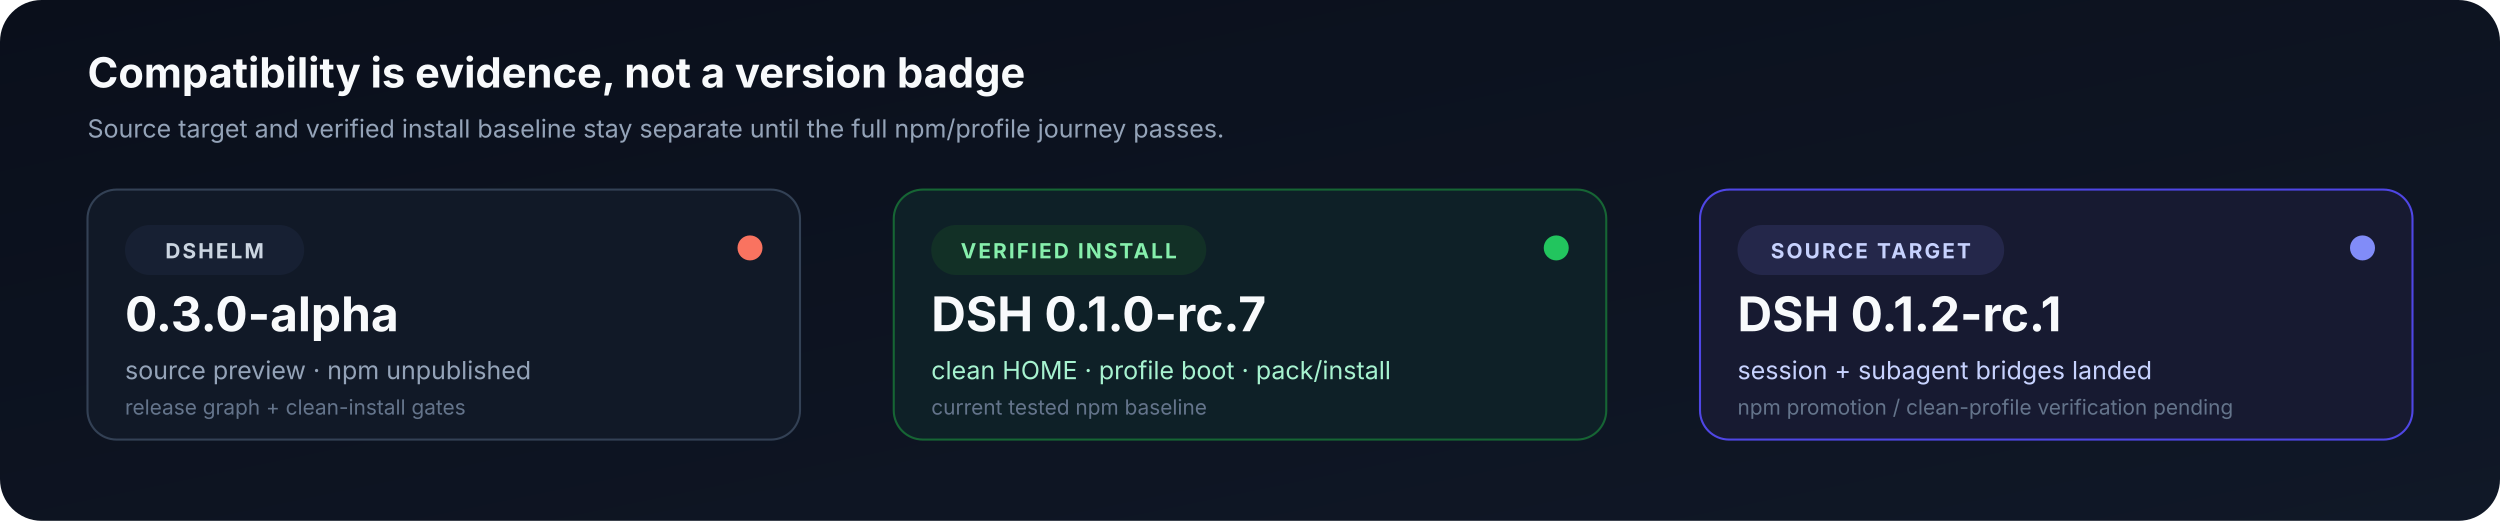
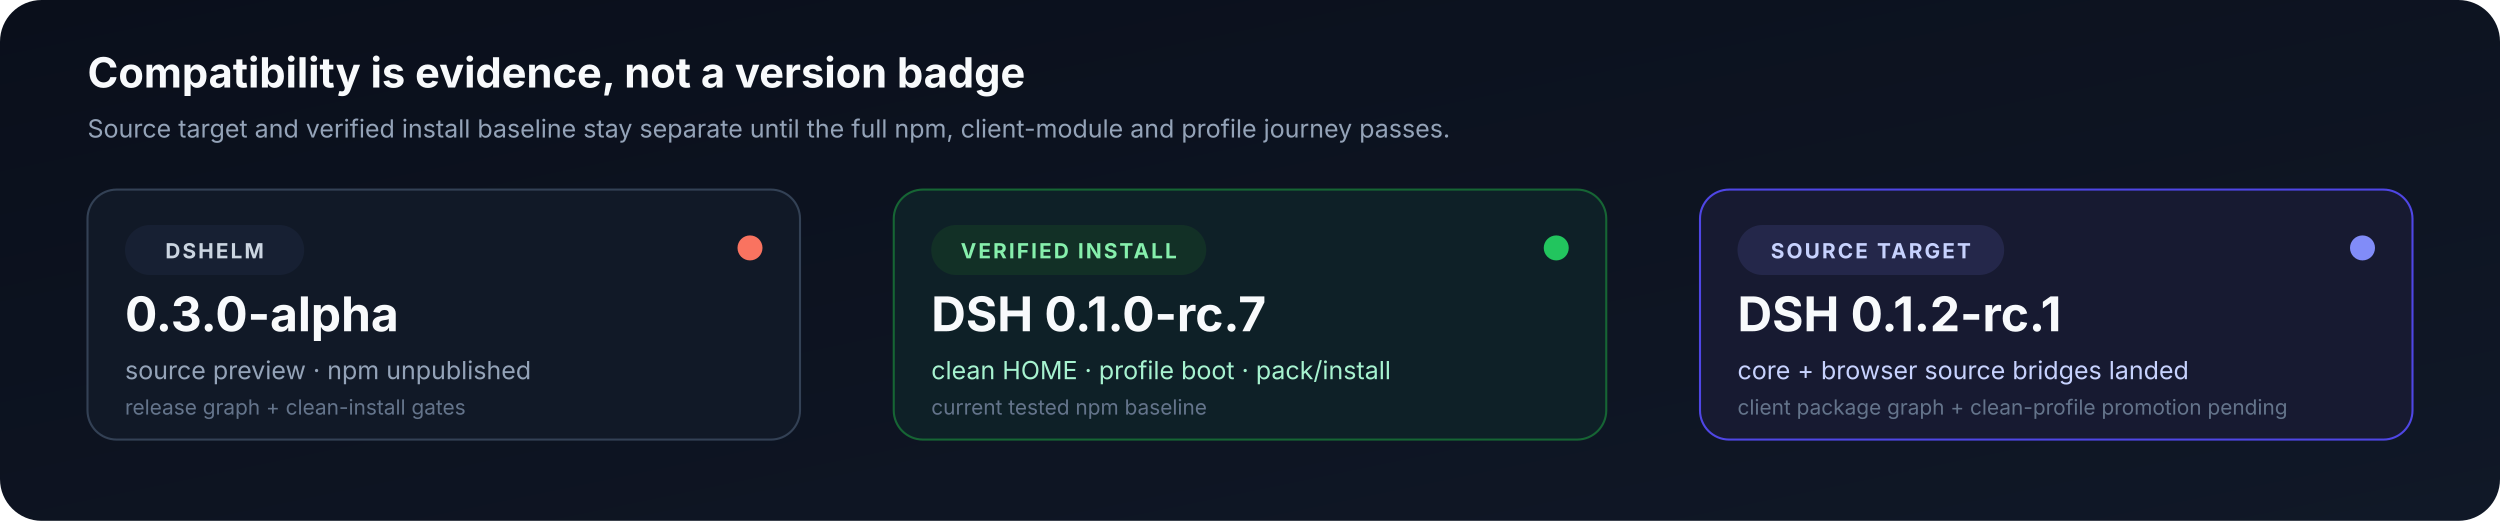
<svg xmlns="http://www.w3.org/2000/svg" viewBox="0 0 1200 250" role="img" aria-labelledby="title desc">
  <defs>
    <linearGradient id="bg" x1="0" y1="0" x2="1" y2="1">
      <stop offset="0" stop-color="#0a0f1b" />
      <stop offset="1" stop-color="#101827" />
    </linearGradient>
  </defs>
  <rect width="1200" height="250" rx="20" fill="url(#bg)" />
  <g font-family="Inter,ui-sans-serif,system-ui,sans-serif">
    <text x="42" y="42" fill="#f8fafc" font-size="20" font-weight="720">Compatibility is evidence, not a version badge</text>
-     <text x="42" y="66" fill="#94a3b8" font-size="12">Source target and verified install baseline stay separate until the full npm/profile journey passes.</text>
+     <text x="42" y="66" fill="#94a3b8" font-size="12">Source target and verified install baseline stay separate until the full npm, client-module and profile journey passes.</text>
    <g transform="translate(42 91)">
      <rect width="342" height="120" rx="14" fill="#111927" stroke="#334155" />
      <rect x="18" y="17" width="86" height="24" rx="12" fill="#172033" />
      <text x="61" y="33" text-anchor="middle" fill="#cbd5e1" font-size="10" font-weight="750" letter-spacing="1">DSHELM</text>
      <text x="18" y="68" fill="#f8fafc" font-size="23" font-weight="740">0.3.0-alpha</text>
      <text x="18" y="91" fill="#94a3b8" font-size="12">source preview · npm unpublished</text>
      <circle cx="318" cy="28" r="6" fill="#f97360" />
      <text x="18" y="108" fill="#64748b" font-size="10">release graph + clean-install gates</text>
    </g>
    <g transform="translate(429 91)">
      <rect width="342" height="120" rx="14" fill="#0e2027" stroke="#166534" />
      <rect x="18" y="17" width="132" height="24" rx="12" fill="#123026" />
      <text x="84" y="33" text-anchor="middle" fill="#86efac" font-size="10" font-weight="750" letter-spacing="1">VERIFIED INSTALL</text>
      <text x="18" y="68" fill="#f8fafc" font-size="23" font-weight="740">DSH 0.1.0-rc.7</text>
      <text x="18" y="91" fill="#a7f3d0" font-size="12">clean HOME · profile boot · pack/install</text>
      <circle cx="318" cy="28" r="6" fill="#22c55e" />
      <text x="18" y="108" fill="#64748b" font-size="10">current tested npm baseline</text>
    </g>
    <g transform="translate(816 91)">
      <rect width="342" height="120" rx="14" fill="#171a31" stroke="#4f46e5" />
      <rect x="18" y="17" width="128" height="24" rx="12" fill="#24274a" />
      <text x="82" y="33" text-anchor="middle" fill="#c7d2fe" font-size="10" font-weight="750" letter-spacing="1">SOURCE TARGET</text>
      <text x="18" y="68" fill="#f8fafc" font-size="23" font-weight="740">DSH 0.1.2-rc.1</text>
-       <text x="18" y="91" fill="#c7d2fe" font-size="12">session + subagent bridges landed</text>
+       <text x="18" y="91" fill="#c7d2fe" font-size="12">core + browser source bridges landed</text>
      <circle cx="318" cy="28" r="6" fill="#818cf8" />
-       <text x="18" y="108" fill="#64748b" font-size="10">npm promotion / clean-profile verification pending</text>
+       <text x="18" y="108" fill="#64748b" font-size="10">client package graph + clean-profile promotion pending</text>
    </g>
  </g>
</svg>
